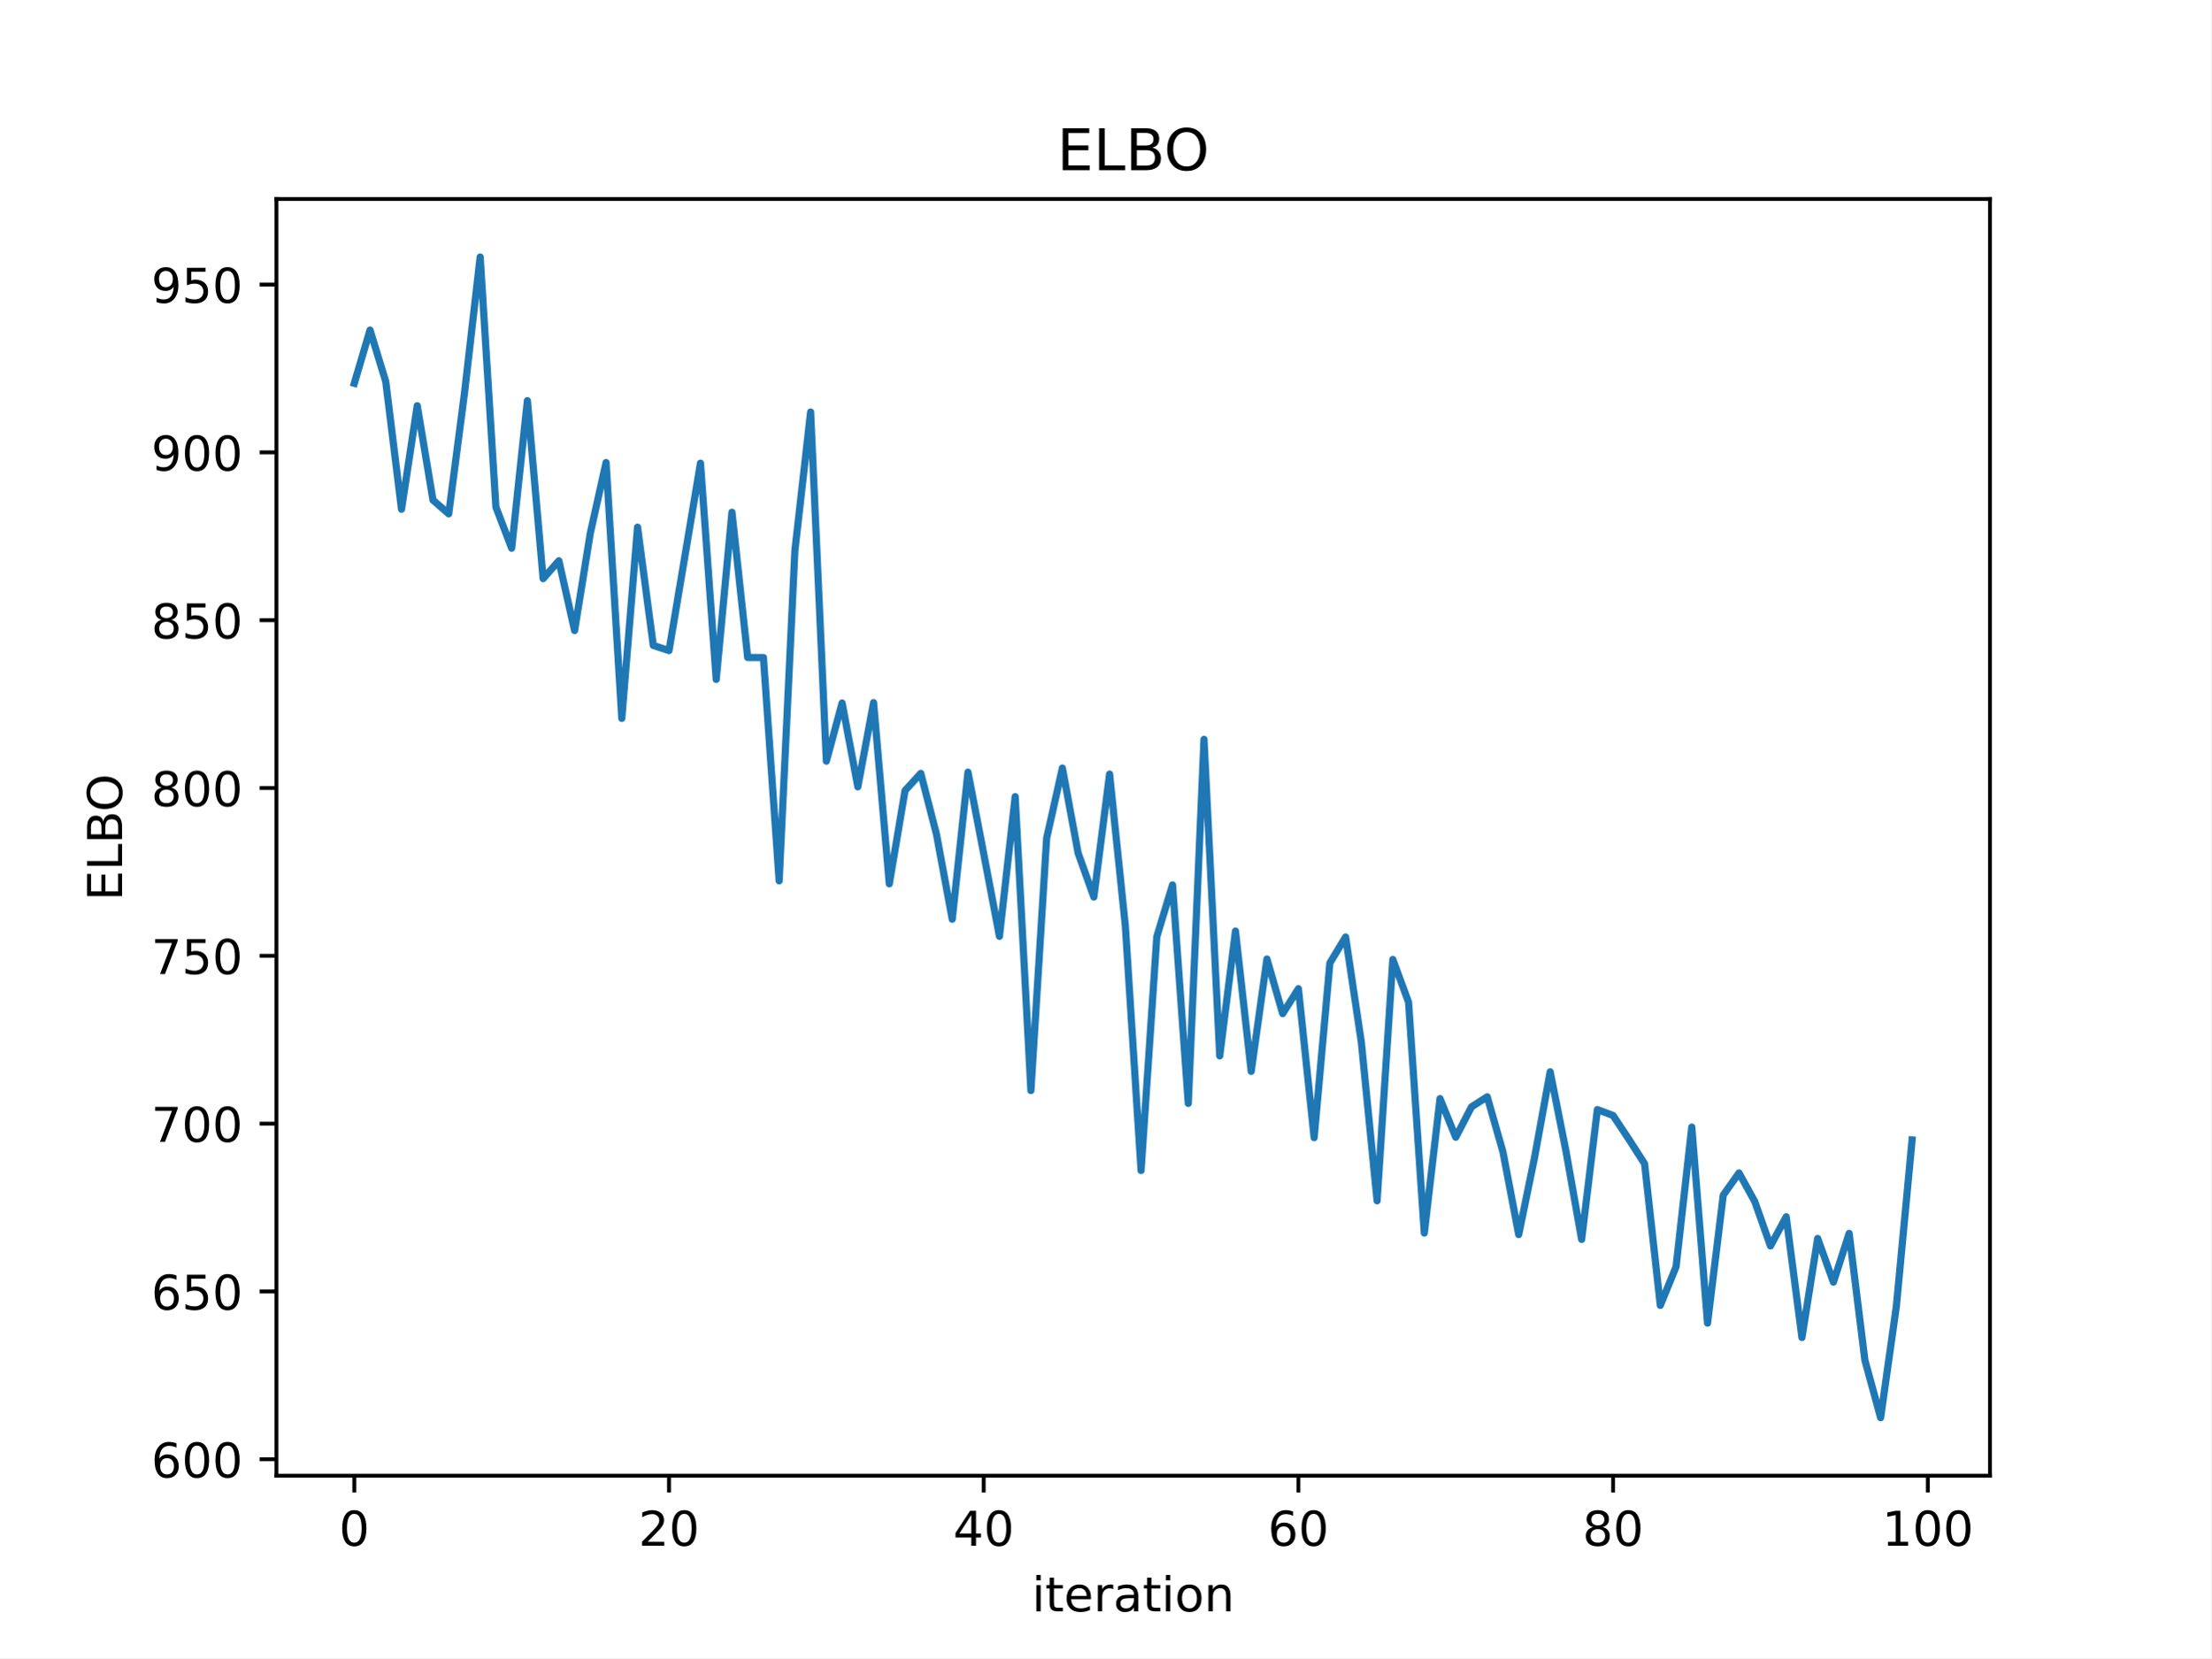
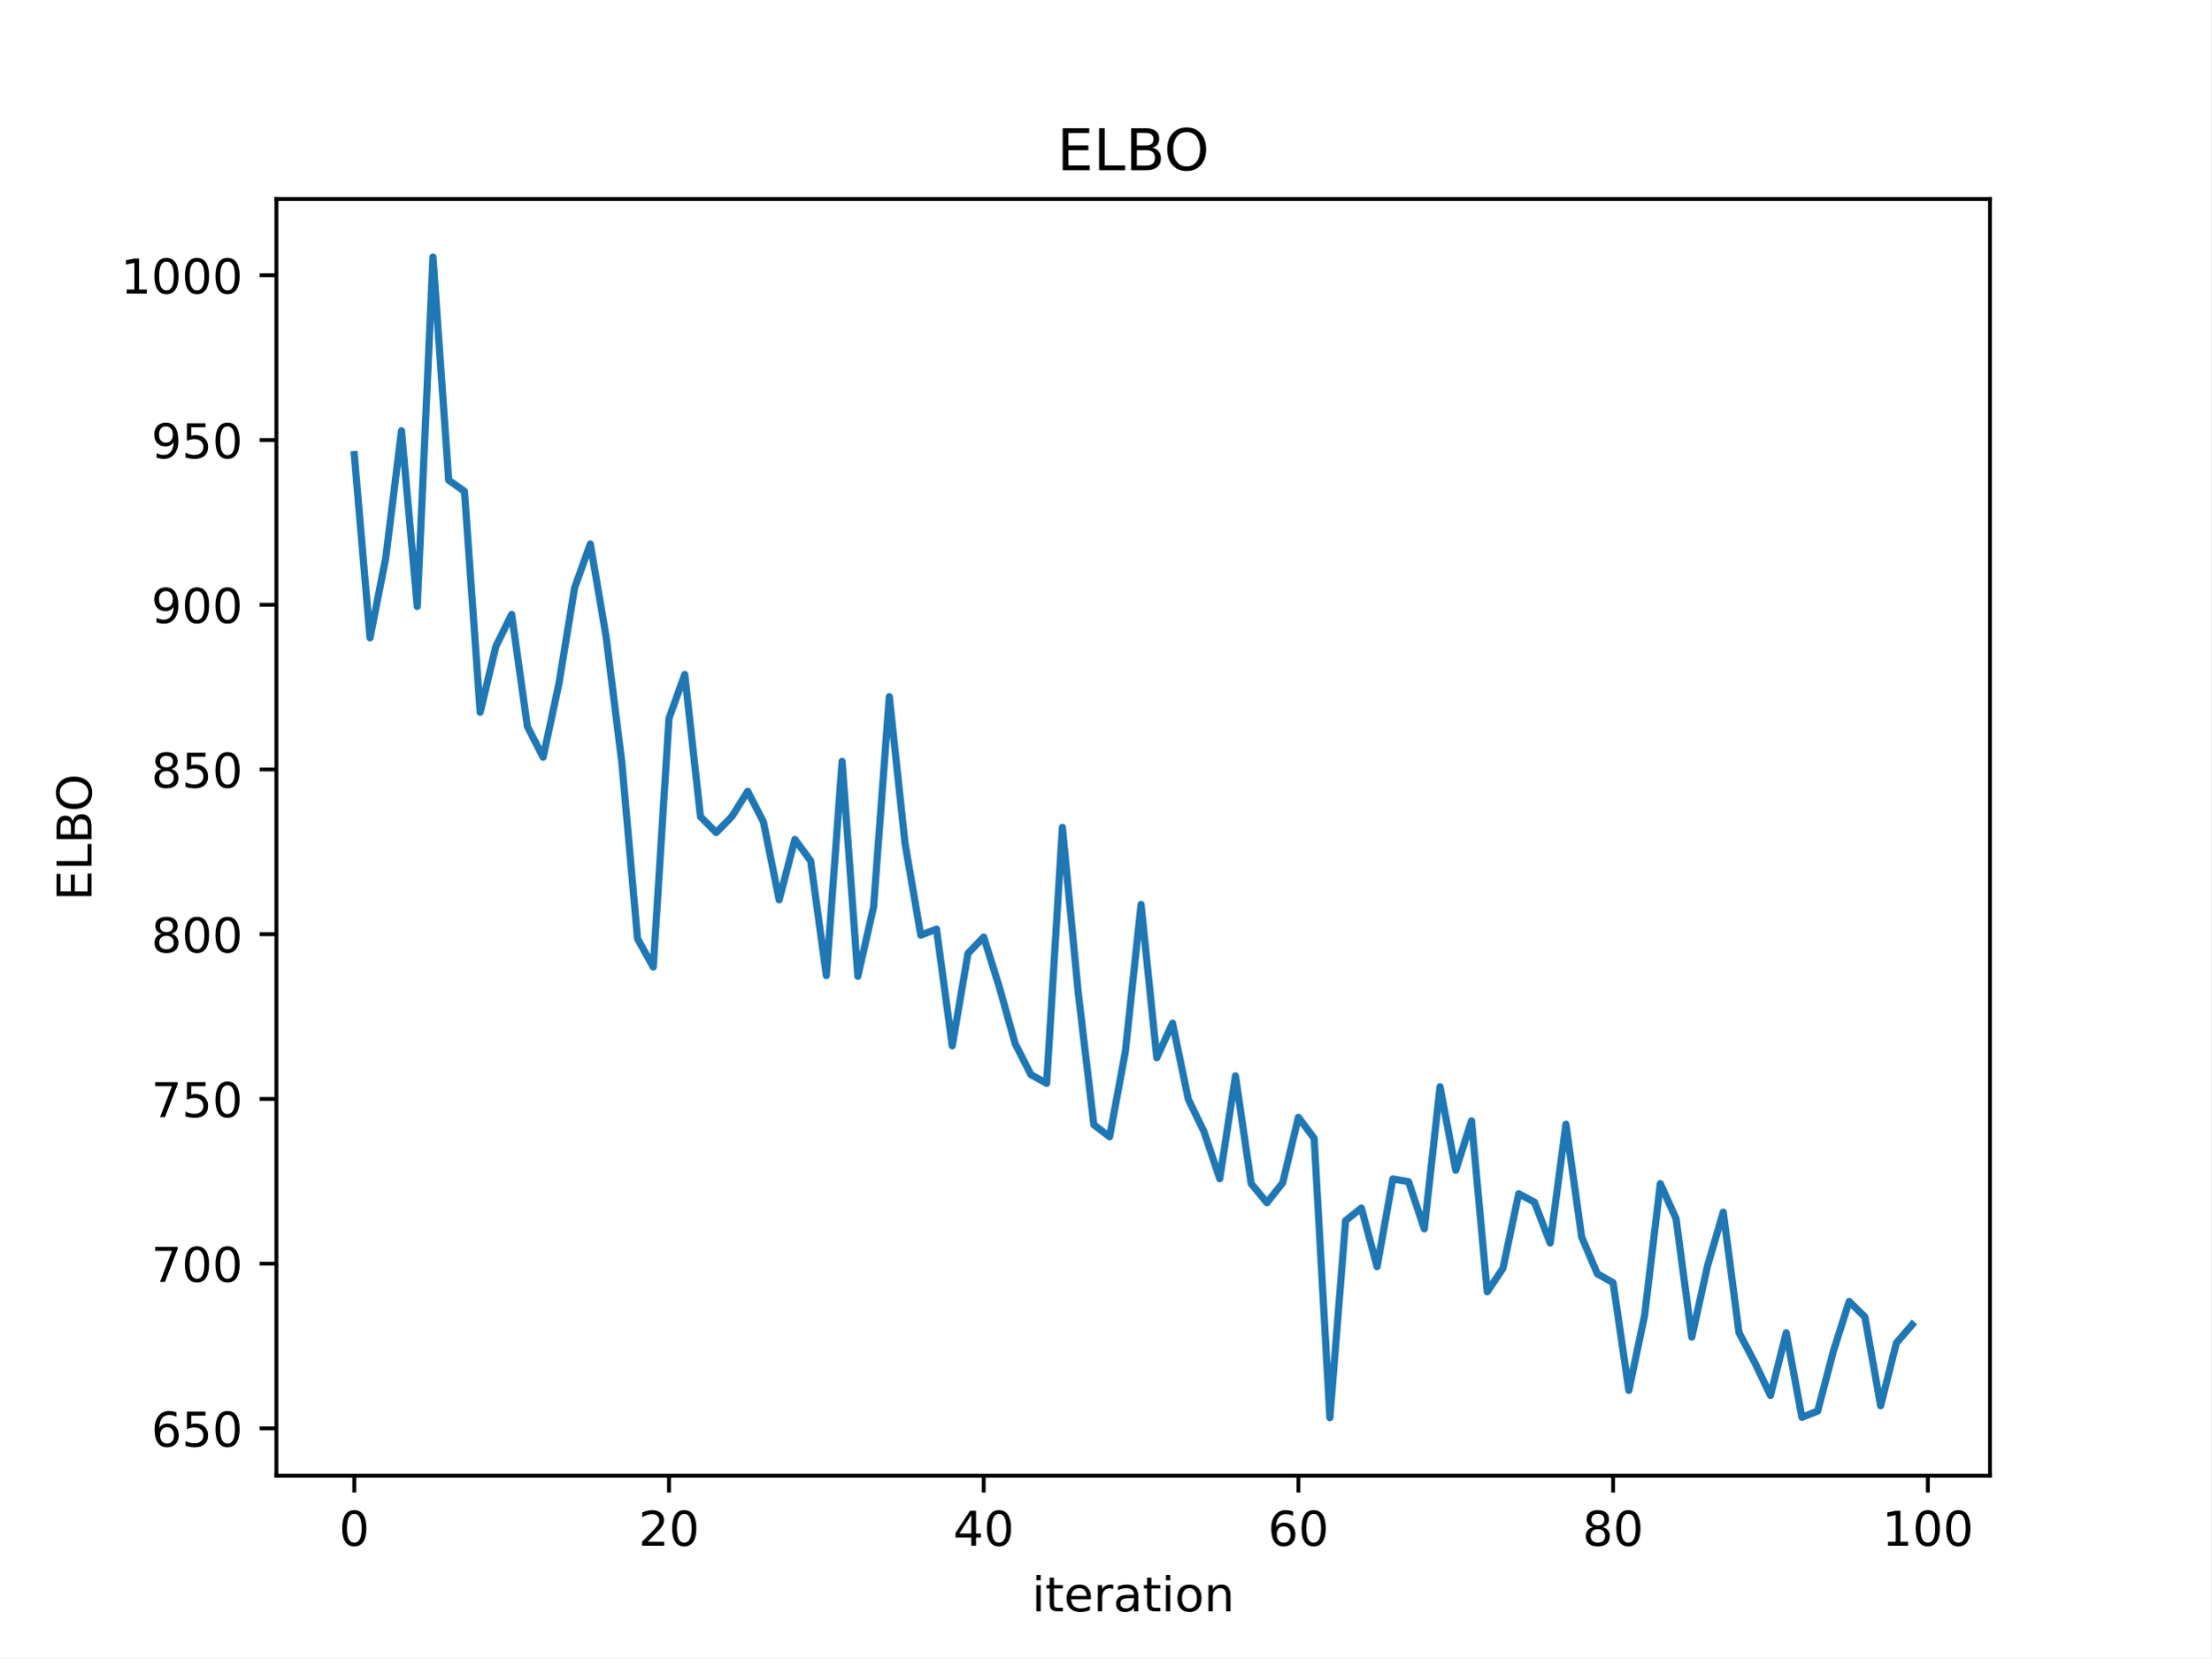
<svg xmlns="http://www.w3.org/2000/svg" xmlns:xlink="http://www.w3.org/1999/xlink" width="460.8pt" height="345.6pt" viewBox="0 0 460.8 345.6" version="1.1">
  <defs>
    <style type="text/css">*{stroke-linejoin: round; stroke-linecap: butt}</style>
  </defs>
  <g id="figure_1">
    <g id="patch_1">
      <path d="M 0 345.6  L 460.8 345.6  L 460.8 0  L 0 0  z " style="fill: #ffffff" />
    </g>
    <g id="axes_1">
      <g id="patch_2">
        <path d="M 57.6 307.584  L 414.72 307.584  L 414.72 41.472  L 57.6 41.472  z " style="fill: #ffffff" />
      </g>
      <g id="matplotlib.axis_1">
        <g id="xtick_1">
          <g id="line2d_1">
            <defs>
-               <path id="mf4934f86fc" d="M 0 0  L 0 3.5  " style="stroke: #000000; stroke-width: 0.8" />
+               <path id="md11209d668" d="M 0 0  L 0 3.5  " style="stroke: #000000; stroke-width: 0.8" />
            </defs>
            <g>
-               <use xlink:href="#mf4934f86fc" x="73.833" y="307.584" style="stroke: #000000; stroke-width: 0.8" />
+               <use xlink:href="#md11209d668" x="73.833" y="307.584" style="stroke: #000000; stroke-width: 0.8" />
            </g>
          </g>
          <g id="text_1">
            <g transform="translate(70.65148 322.1824) scale(0.1 -0.1)">
              <defs>
                <path id="DejaVuSans-30" d="M 2034 4250  Q 1547 4250 1301 3770  Q 1056 3291 1056 2328  Q 1056 1369 1301 889  Q 1547 409 2034 409  Q 2525 409 2770 889  Q 3016 1369 3016 2328  Q 3016 3291 2770 3770  Q 2525 4250 2034 4250  z M 2034 4750  Q 2819 4750 3233 4129  Q 3647 3509 3647 2328  Q 3647 1150 3233 529  Q 2819 -91 2034 -91  Q 1250 -91 836 529  Q 422 1150 422 2328  Q 422 3509 836 4129  Q 1250 4750 2034 4750  z " transform="scale(0.015625)" />
              </defs>
              <use xlink:href="#DejaVuSans-30" />
            </g>
          </g>
        </g>
        <g id="xtick_2">
          <g id="line2d_2">
            <g>
-               <use xlink:href="#mf4934f86fc" x="139.42" y="307.584" style="stroke: #000000; stroke-width: 0.8" />
+               <use xlink:href="#md11209d668" x="139.42" y="307.584" style="stroke: #000000; stroke-width: 0.8" />
            </g>
          </g>
          <g id="text_2">
            <g transform="translate(133.057 322.1824) scale(0.1 -0.1)">
              <defs>
                <path id="DejaVuSans-32" d="M 1228 531  L 3431 531  L 3431 0  L 469 0  L 469 531  Q 828 903 1448 1529  Q 2069 2156 2228 2338  Q 2531 2678 2651 2914  Q 2772 3150 2772 3378  Q 2772 3750 2511 3984  Q 2250 4219 1831 4219  Q 1534 4219 1204 4116  Q 875 4013 500 3803  L 500 4441  Q 881 4594 1212 4672  Q 1544 4750 1819 4750  Q 2544 4750 2975 4387  Q 3406 4025 3406 3419  Q 3406 3131 3298 2873  Q 3191 2616 2906 2266  Q 2828 2175 2409 1742  Q 1991 1309 1228 531  z " transform="scale(0.015625)" />
              </defs>
              <use xlink:href="#DejaVuSans-32" />
-               <use xlink:href="#DejaVuSans-30" x="63.623" />
+               <use xlink:href="#DejaVuSans-30" transform="translate(63.62305 0)" />
            </g>
          </g>
        </g>
        <g id="xtick_3">
          <g id="line2d_3">
            <g>
-               <use xlink:href="#mf4934f86fc" x="205.006" y="307.584" style="stroke: #000000; stroke-width: 0.8" />
+               <use xlink:href="#md11209d668" x="205.006" y="307.584" style="stroke: #000000; stroke-width: 0.8" />
            </g>
          </g>
          <g id="text_3">
            <g transform="translate(198.6438 322.1824) scale(0.1 -0.1)">
              <defs>
                <path id="DejaVuSans-34" d="M 2419 4116  L 825 1625  L 2419 1625  L 2419 4116  z M 2253 4666  L 3047 4666  L 3047 1625  L 3713 1625  L 3713 1100  L 3047 1100  L 3047 0  L 2419 0  L 2419 1100  L 313 1100  L 313 1709  L 2253 4666  z " transform="scale(0.015625)" />
              </defs>
              <use xlink:href="#DejaVuSans-34" />
-               <use xlink:href="#DejaVuSans-30" x="63.623" />
+               <use xlink:href="#DejaVuSans-30" transform="translate(63.62305 0)" />
            </g>
          </g>
        </g>
        <g id="xtick_4">
          <g id="line2d_4">
            <g>
-               <use xlink:href="#mf4934f86fc" x="270.593" y="307.584" style="stroke: #000000; stroke-width: 0.8" />
+               <use xlink:href="#md11209d668" x="270.593" y="307.584" style="stroke: #000000; stroke-width: 0.8" />
            </g>
          </g>
          <g id="text_4">
            <g transform="translate(264.2306 322.1824) scale(0.1 -0.1)">
              <defs>
                <path id="DejaVuSans-36" d="M 2113 2584  Q 1688 2584 1439 2293  Q 1191 2003 1191 1497  Q 1191 994 1439 701  Q 1688 409 2113 409  Q 2538 409 2786 701  Q 3034 994 3034 1497  Q 3034 2003 2786 2293  Q 2538 2584 2113 2584  z M 3366 4563  L 3366 3988  Q 3128 4100 2886 4159  Q 2644 4219 2406 4219  Q 1781 4219 1451 3797  Q 1122 3375 1075 2522  Q 1259 2794 1537 2939  Q 1816 3084 2150 3084  Q 2853 3084 3261 2657  Q 3669 2231 3669 1497  Q 3669 778 3244 343  Q 2819 -91 2113 -91  Q 1303 -91 875 529  Q 447 1150 447 2328  Q 447 3434 972 4092  Q 1497 4750 2381 4750  Q 2619 4750 2861 4703  Q 3103 4656 3366 4563  z " transform="scale(0.015625)" />
              </defs>
              <use xlink:href="#DejaVuSans-36" />
-               <use xlink:href="#DejaVuSans-30" x="63.623" />
+               <use xlink:href="#DejaVuSans-30" transform="translate(63.62305 0)" />
            </g>
          </g>
        </g>
        <g id="xtick_5">
          <g id="line2d_5">
            <g>
-               <use xlink:href="#mf4934f86fc" x="336.18" y="307.584" style="stroke: #000000; stroke-width: 0.8" />
+               <use xlink:href="#md11209d668" x="336.18" y="307.584" style="stroke: #000000; stroke-width: 0.8" />
            </g>
          </g>
          <g id="text_5">
            <g transform="translate(329.8173 322.1824) scale(0.1 -0.1)">
              <defs>
                <path id="DejaVuSans-38" d="M 2034 2216  Q 1584 2216 1326 1975  Q 1069 1734 1069 1313  Q 1069 891 1326 650  Q 1584 409 2034 409  Q 2484 409 2743 651  Q 3003 894 3003 1313  Q 3003 1734 2745 1975  Q 2488 2216 2034 2216  z M 1403 2484  Q 997 2584 770 2862  Q 544 3141 544 3541  Q 544 4100 942 4425  Q 1341 4750 2034 4750  Q 2731 4750 3128 4425  Q 3525 4100 3525 3541  Q 3525 3141 3298 2862  Q 3072 2584 2669 2484  Q 3125 2378 3379 2068  Q 3634 1759 3634 1313  Q 3634 634 3220 271  Q 2806 -91 2034 -91  Q 1263 -91 848 271  Q 434 634 434 1313  Q 434 1759 690 2068  Q 947 2378 1403 2484  z M 1172 3481  Q 1172 3119 1398 2916  Q 1625 2713 2034 2713  Q 2441 2713 2670 2916  Q 2900 3119 2900 3481  Q 2900 3844 2670 4047  Q 2441 4250 2034 4250  Q 1625 4250 1398 4047  Q 1172 3844 1172 3481  z " transform="scale(0.015625)" />
              </defs>
              <use xlink:href="#DejaVuSans-38" />
-               <use xlink:href="#DejaVuSans-30" x="63.623" />
+               <use xlink:href="#DejaVuSans-30" transform="translate(63.62305 0)" />
            </g>
          </g>
        </g>
        <g id="xtick_6">
          <g id="line2d_6">
            <g>
-               <use xlink:href="#mf4934f86fc" x="401.767" y="307.584" style="stroke: #000000; stroke-width: 0.8" />
+               <use xlink:href="#md11209d668" x="401.767" y="307.584" style="stroke: #000000; stroke-width: 0.8" />
            </g>
          </g>
          <g id="text_6">
            <g transform="translate(392.2229 322.1824) scale(0.1 -0.1)">
              <defs>
                <path id="DejaVuSans-31" d="M 794 531  L 1825 531  L 1825 4091  L 703 3866  L 703 4441  L 1819 4666  L 2450 4666  L 2450 531  L 3481 531  L 3481 0  L 794 0  L 794 531  z " transform="scale(0.015625)" />
              </defs>
              <use xlink:href="#DejaVuSans-31" />
-               <use xlink:href="#DejaVuSans-30" x="63.623" />
-               <use xlink:href="#DejaVuSans-30" x="127.246" />
+               <use xlink:href="#DejaVuSans-30" transform="translate(63.62305 0)" />
+               <use xlink:href="#DejaVuSans-30" transform="translate(127.2461 0)" />
            </g>
          </g>
        </g>
        <g id="text_7">
          <g transform="translate(215.0373 335.8606) scale(0.1 -0.1)">
            <defs>
              <path id="DejaVuSans-69" d="M 603 3500  L 1178 3500  L 1178 0  L 603 0  L 603 3500  z M 603 4863  L 1178 4863  L 1178 4134  L 603 4134  L 603 4863  z " transform="scale(0.015625)" />
              <path id="DejaVuSans-74" d="M 1172 4494  L 1172 3500  L 2356 3500  L 2356 3053  L 1172 3053  L 1172 1153  Q 1172 725 1289 603  Q 1406 481 1766 481  L 2356 481  L 2356 0  L 1766 0  Q 1100 0 847 248  Q 594 497 594 1153  L 594 3053  L 172 3053  L 172 3500  L 594 3500  L 594 4494  L 1172 4494  z " transform="scale(0.015625)" />
              <path id="DejaVuSans-65" d="M 3597 1894  L 3597 1613  L 953 1613  Q 991 1019 1311 708  Q 1631 397 2203 397  Q 2534 397 2845 478  Q 3156 559 3463 722  L 3463 178  Q 3153 47 2828 -22  Q 2503 -91 2169 -91  Q 1331 -91 842 396  Q 353 884 353 1716  Q 353 2575 817 3079  Q 1281 3584 2069 3584  Q 2775 3584 3186 3129  Q 3597 2675 3597 1894  z M 3022 2063  Q 3016 2534 2758 2815  Q 2500 3097 2075 3097  Q 1594 3097 1305 2825  Q 1016 2553 972 2059  L 3022 2063  z " transform="scale(0.015625)" />
              <path id="DejaVuSans-72" d="M 2631 2963  Q 2534 3019 2420 3045  Q 2306 3072 2169 3072  Q 1681 3072 1420 2755  Q 1159 2438 1159 1844  L 1159 0  L 581 0  L 581 3500  L 1159 3500  L 1159 2956  Q 1341 3275 1631 3429  Q 1922 3584 2338 3584  Q 2397 3584 2469 3576  Q 2541 3569 2628 3553  L 2631 2963  z " transform="scale(0.015625)" />
              <path id="DejaVuSans-61" d="M 2194 1759  Q 1497 1759 1228 1600  Q 959 1441 959 1056  Q 959 750 1161 570  Q 1363 391 1709 391  Q 2188 391 2477 730  Q 2766 1069 2766 1631  L 2766 1759  L 2194 1759  z M 3341 1997  L 3341 0  L 2766 0  L 2766 531  Q 2569 213 2275 61  Q 1981 -91 1556 -91  Q 1019 -91 701 211  Q 384 513 384 1019  Q 384 1609 779 1909  Q 1175 2209 1959 2209  L 2766 2209  L 2766 2266  Q 2766 2663 2505 2880  Q 2244 3097 1772 3097  Q 1472 3097 1187 3025  Q 903 2953 641 2809  L 641 3341  Q 956 3463 1253 3523  Q 1550 3584 1831 3584  Q 2591 3584 2966 3190  Q 3341 2797 3341 1997  z " transform="scale(0.015625)" />
              <path id="DejaVuSans-6f" d="M 1959 3097  Q 1497 3097 1228 2736  Q 959 2375 959 1747  Q 959 1119 1226 758  Q 1494 397 1959 397  Q 2419 397 2687 759  Q 2956 1122 2956 1747  Q 2956 2369 2687 2733  Q 2419 3097 1959 3097  z M 1959 3584  Q 2709 3584 3137 3096  Q 3566 2609 3566 1747  Q 3566 888 3137 398  Q 2709 -91 1959 -91  Q 1206 -91 779 398  Q 353 888 353 1747  Q 353 2609 779 3096  Q 1206 3584 1959 3584  z " transform="scale(0.015625)" />
              <path id="DejaVuSans-6e" d="M 3513 2113  L 3513 0  L 2938 0  L 2938 2094  Q 2938 2591 2744 2837  Q 2550 3084 2163 3084  Q 1697 3084 1428 2787  Q 1159 2491 1159 1978  L 1159 0  L 581 0  L 581 3500  L 1159 3500  L 1159 2956  Q 1366 3272 1645 3428  Q 1925 3584 2291 3584  Q 2894 3584 3203 3211  Q 3513 2838 3513 2113  z " transform="scale(0.015625)" />
            </defs>
            <use xlink:href="#DejaVuSans-69" />
-             <use xlink:href="#DejaVuSans-74" x="27.783" />
-             <use xlink:href="#DejaVuSans-65" x="66.992" />
-             <use xlink:href="#DejaVuSans-72" x="128.516" />
-             <use xlink:href="#DejaVuSans-61" x="169.629" />
-             <use xlink:href="#DejaVuSans-74" x="230.908" />
-             <use xlink:href="#DejaVuSans-69" x="270.117" />
-             <use xlink:href="#DejaVuSans-6f" x="297.9" />
-             <use xlink:href="#DejaVuSans-6e" x="359.082" />
+             <use xlink:href="#DejaVuSans-74" transform="translate(27.7832 0)" />
+             <use xlink:href="#DejaVuSans-65" transform="translate(66.99219 0)" />
+             <use xlink:href="#DejaVuSans-72" transform="translate(128.5156 0)" />
+             <use xlink:href="#DejaVuSans-61" transform="translate(169.6289 0)" />
+             <use xlink:href="#DejaVuSans-74" transform="translate(230.9082 0)" />
+             <use xlink:href="#DejaVuSans-69" transform="translate(270.1172 0)" />
+             <use xlink:href="#DejaVuSans-6f" transform="translate(297.9004 0)" />
+             <use xlink:href="#DejaVuSans-6e" transform="translate(359.082 0)" />
          </g>
        </g>
      </g>
      <g id="matplotlib.axis_2">
        <g id="ytick_1">
          <g id="line2d_7">
            <defs>
-               <path id="m4c66b18661" d="M 0 0  L -3.5 0  " style="stroke: #000000; stroke-width: 0.8" />
+               <path id="mcdba71030b" d="M 0 0  L -3.5 0  " style="stroke: #000000; stroke-width: 0.8" />
            </defs>
            <g>
-               <use xlink:href="#m4c66b18661" x="57.6" y="304.161" style="stroke: #000000; stroke-width: 0.8" />
+               <use xlink:href="#mcdba71030b" x="57.6" y="297.722" style="stroke: #000000; stroke-width: 0.8" />
            </g>
          </g>
          <g id="text_8">
-             <g transform="translate(31.5125 307.9606) scale(0.1 -0.1)">
+             <g transform="translate(31.5125 301.5212) scale(0.1 -0.1)">
+               <defs>
+                 <path id="DejaVuSans-35" d="M 691 4666  L 3169 4666  L 3169 4134  L 1269 4134  L 1269 2991  Q 1406 3038 1543 3061  Q 1681 3084 1819 3084  Q 2600 3084 3056 2656  Q 3513 2228 3513 1497  Q 3513 744 3044 326  Q 2575 -91 1722 -91  Q 1428 -91 1123 -41  Q 819 9 494 109  L 494 744  Q 775 591 1075 516  Q 1375 441 1709 441  Q 2250 441 2565 725  Q 2881 1009 2881 1497  Q 2881 1984 2565 2268  Q 2250 2553 1709 2553  Q 1456 2553 1204 2497  Q 953 2441 691 2322  L 691 4666  z " transform="scale(0.015625)" />
+               </defs>
              <use xlink:href="#DejaVuSans-36" />
-               <use xlink:href="#DejaVuSans-30" x="63.623" />
-               <use xlink:href="#DejaVuSans-30" x="127.246" />
+               <use xlink:href="#DejaVuSans-35" transform="translate(63.62305 0)" />
+               <use xlink:href="#DejaVuSans-30" transform="translate(127.2461 0)" />
            </g>
          </g>
        </g>
        <g id="ytick_2">
          <g id="line2d_8">
            <g>
-               <use xlink:href="#m4c66b18661" x="57.6" y="269.181" style="stroke: #000000; stroke-width: 0.8" />
+               <use xlink:href="#mcdba71030b" x="57.6" y="263.386" style="stroke: #000000; stroke-width: 0.8" />
            </g>
          </g>
          <g id="text_9">
-             <g transform="translate(31.5125 272.9805) scale(0.1 -0.1)">
-               <defs>
-                 <path id="DejaVuSans-35" d="M 691 4666  L 3169 4666  L 3169 4134  L 1269 4134  L 1269 2991  Q 1406 3038 1543 3061  Q 1681 3084 1819 3084  Q 2600 3084 3056 2656  Q 3513 2228 3513 1497  Q 3513 744 3044 326  Q 2575 -91 1722 -91  Q 1428 -91 1123 -41  Q 819 9 494 109  L 494 744  Q 775 591 1075 516  Q 1375 441 1709 441  Q 2250 441 2565 725  Q 2881 1009 2881 1497  Q 2881 1984 2565 2268  Q 2250 2553 1709 2553  Q 1456 2553 1204 2497  Q 953 2441 691 2322  L 691 4666  z " transform="scale(0.015625)" />
-               </defs>
-               <use xlink:href="#DejaVuSans-36" />
-               <use xlink:href="#DejaVuSans-35" x="63.623" />
-               <use xlink:href="#DejaVuSans-30" x="127.246" />
+             <g transform="translate(31.5125 267.1854) scale(0.1 -0.1)">
+               <defs>
+                 <path id="DejaVuSans-37" d="M 525 4666  L 3525 4666  L 3525 4397  L 1831 0  L 1172 0  L 2766 4134  L 525 4134  L 525 4666  z " transform="scale(0.015625)" />
+               </defs>
+               <use xlink:href="#DejaVuSans-37" />
+               <use xlink:href="#DejaVuSans-30" transform="translate(63.62305 0)" />
+               <use xlink:href="#DejaVuSans-30" transform="translate(127.2461 0)" />
            </g>
          </g>
        </g>
        <g id="ytick_3">
          <g id="line2d_9">
            <g>
-               <use xlink:href="#m4c66b18661" x="57.6" y="234.201" style="stroke: #000000; stroke-width: 0.8" />
+               <use xlink:href="#mcdba71030b" x="57.6" y="229.05" style="stroke: #000000; stroke-width: 0.8" />
            </g>
          </g>
          <g id="text_10">
-             <g transform="translate(31.5125 238.0005) scale(0.1 -0.1)">
-               <defs>
-                 <path id="DejaVuSans-37" d="M 525 4666  L 3525 4666  L 3525 4397  L 1831 0  L 1172 0  L 2766 4134  L 525 4134  L 525 4666  z " transform="scale(0.015625)" />
-               </defs>
+             <g transform="translate(31.5125 232.8496) scale(0.1 -0.1)">
              <use xlink:href="#DejaVuSans-37" />
-               <use xlink:href="#DejaVuSans-30" x="63.623" />
-               <use xlink:href="#DejaVuSans-30" x="127.246" />
+               <use xlink:href="#DejaVuSans-35" transform="translate(63.62305 0)" />
+               <use xlink:href="#DejaVuSans-30" transform="translate(127.2461 0)" />
            </g>
          </g>
        </g>
        <g id="ytick_4">
          <g id="line2d_10">
            <g>
-               <use xlink:href="#m4c66b18661" x="57.6" y="199.221" style="stroke: #000000; stroke-width: 0.8" />
+               <use xlink:href="#mcdba71030b" x="57.6" y="194.715" style="stroke: #000000; stroke-width: 0.8" />
            </g>
          </g>
          <g id="text_11">
-             <g transform="translate(31.5125 203.0204) scale(0.1 -0.1)">
-               <use xlink:href="#DejaVuSans-37" />
-               <use xlink:href="#DejaVuSans-35" x="63.623" />
-               <use xlink:href="#DejaVuSans-30" x="127.246" />
+             <g transform="translate(31.5125 198.5139) scale(0.1 -0.1)">
+               <use xlink:href="#DejaVuSans-38" />
+               <use xlink:href="#DejaVuSans-30" transform="translate(63.62305 0)" />
+               <use xlink:href="#DejaVuSans-30" transform="translate(127.2461 0)" />
            </g>
          </g>
        </g>
        <g id="ytick_5">
          <g id="line2d_11">
            <g>
-               <use xlink:href="#m4c66b18661" x="57.6" y="164.241" style="stroke: #000000; stroke-width: 0.8" />
+               <use xlink:href="#mcdba71030b" x="57.6" y="160.379" style="stroke: #000000; stroke-width: 0.8" />
            </g>
          </g>
          <g id="text_12">
-             <g transform="translate(31.5125 168.0403) scale(0.1 -0.1)">
+             <g transform="translate(31.5125 164.1781) scale(0.1 -0.1)">
              <use xlink:href="#DejaVuSans-38" />
-               <use xlink:href="#DejaVuSans-30" x="63.623" />
-               <use xlink:href="#DejaVuSans-30" x="127.246" />
+               <use xlink:href="#DejaVuSans-35" transform="translate(63.62305 0)" />
+               <use xlink:href="#DejaVuSans-30" transform="translate(127.2461 0)" />
            </g>
          </g>
        </g>
        <g id="ytick_6">
          <g id="line2d_12">
            <g>
-               <use xlink:href="#m4c66b18661" x="57.6" y="129.261" style="stroke: #000000; stroke-width: 0.8" />
+               <use xlink:href="#mcdba71030b" x="57.6" y="126.043" style="stroke: #000000; stroke-width: 0.8" />
            </g>
          </g>
          <g id="text_13">
-             <g transform="translate(31.5125 133.0602) scale(0.1 -0.1)">
-               <use xlink:href="#DejaVuSans-38" />
-               <use xlink:href="#DejaVuSans-35" x="63.623" />
-               <use xlink:href="#DejaVuSans-30" x="127.246" />
+             <g transform="translate(31.5125 129.8423) scale(0.1 -0.1)">
+               <defs>
+                 <path id="DejaVuSans-39" d="M 703 97  L 703 672  Q 941 559 1184 500  Q 1428 441 1663 441  Q 2288 441 2617 861  Q 2947 1281 2994 2138  Q 2813 1869 2534 1725  Q 2256 1581 1919 1581  Q 1219 1581 811 2004  Q 403 2428 403 3163  Q 403 3881 828 4315  Q 1253 4750 1959 4750  Q 2769 4750 3195 4129  Q 3622 3509 3622 2328  Q 3622 1225 3098 567  Q 2575 -91 1691 -91  Q 1453 -91 1209 -44  Q 966 3 703 97  z M 1959 2075  Q 2384 2075 2632 2365  Q 2881 2656 2881 3163  Q 2881 3666 2632 3958  Q 2384 4250 1959 4250  Q 1534 4250 1286 3958  Q 1038 3666 1038 3163  Q 1038 2656 1286 2365  Q 1534 2075 1959 2075  z " transform="scale(0.015625)" />
+               </defs>
+               <use xlink:href="#DejaVuSans-39" />
+               <use xlink:href="#DejaVuSans-30" transform="translate(63.62305 0)" />
+               <use xlink:href="#DejaVuSans-30" transform="translate(127.2461 0)" />
            </g>
          </g>
        </g>
        <g id="ytick_7">
          <g id="line2d_13">
            <g>
-               <use xlink:href="#m4c66b18661" x="57.6" y="94.281" style="stroke: #000000; stroke-width: 0.8" />
+               <use xlink:href="#mcdba71030b" x="57.6" y="91.707" style="stroke: #000000; stroke-width: 0.8" />
            </g>
          </g>
          <g id="text_14">
-             <g transform="translate(31.5125 98.08018) scale(0.1 -0.1)">
-               <defs>
-                 <path id="DejaVuSans-39" d="M 703 97  L 703 672  Q 941 559 1184 500  Q 1428 441 1663 441  Q 2288 441 2617 861  Q 2947 1281 2994 2138  Q 2813 1869 2534 1725  Q 2256 1581 1919 1581  Q 1219 1581 811 2004  Q 403 2428 403 3163  Q 403 3881 828 4315  Q 1253 4750 1959 4750  Q 2769 4750 3195 4129  Q 3622 3509 3622 2328  Q 3622 1225 3098 567  Q 2575 -91 1691 -91  Q 1453 -91 1209 -44  Q 966 3 703 97  z M 1959 2075  Q 2384 2075 2632 2365  Q 2881 2656 2881 3163  Q 2881 3666 2632 3958  Q 2384 4250 1959 4250  Q 1534 4250 1286 3958  Q 1038 3666 1038 3163  Q 1038 2656 1286 2365  Q 1534 2075 1959 2075  z " transform="scale(0.015625)" />
-               </defs>
+             <g transform="translate(31.5125 95.50648) scale(0.1 -0.1)">
              <use xlink:href="#DejaVuSans-39" />
-               <use xlink:href="#DejaVuSans-30" x="63.623" />
-               <use xlink:href="#DejaVuSans-30" x="127.246" />
+               <use xlink:href="#DejaVuSans-35" transform="translate(63.62305 0)" />
+               <use xlink:href="#DejaVuSans-30" transform="translate(127.2461 0)" />
            </g>
          </g>
        </g>
        <g id="ytick_8">
          <g id="line2d_14">
            <g>
-               <use xlink:href="#m4c66b18661" x="57.6" y="59.301" style="stroke: #000000; stroke-width: 0.8" />
+               <use xlink:href="#mcdba71030b" x="57.6" y="57.371" style="stroke: #000000; stroke-width: 0.8" />
            </g>
          </g>
          <g id="text_15">
-             <g transform="translate(31.5125 63.10012) scale(0.1 -0.1)">
-               <use xlink:href="#DejaVuSans-39" />
-               <use xlink:href="#DejaVuSans-35" x="63.623" />
-               <use xlink:href="#DejaVuSans-30" x="127.246" />
+             <g transform="translate(25.15 61.17069) scale(0.1 -0.1)">
+               <use xlink:href="#DejaVuSans-31" />
+               <use xlink:href="#DejaVuSans-30" transform="translate(63.62305 0)" />
+               <use xlink:href="#DejaVuSans-30" transform="translate(127.2461 0)" />
+               <use xlink:href="#DejaVuSans-30" transform="translate(190.8691 0)" />
            </g>
          </g>
        </g>
        <g id="text_16">
-           <g transform="translate(25.43281 187.7522) rotate(-90) scale(0.1 -0.1)">
+           <g transform="translate(19.07031 187.7522) rotate(-90) scale(0.1 -0.1)">
            <defs>
              <path id="DejaVuSans-45" d="M 628 4666  L 3578 4666  L 3578 4134  L 1259 4134  L 1259 2753  L 3481 2753  L 3481 2222  L 1259 2222  L 1259 531  L 3634 531  L 3634 0  L 628 0  L 628 4666  z " transform="scale(0.015625)" />
              <path id="DejaVuSans-4c" d="M 628 4666  L 1259 4666  L 1259 531  L 3531 531  L 3531 0  L 628 0  L 628 4666  z " transform="scale(0.015625)" />
              <path id="DejaVuSans-42" d="M 1259 2228  L 1259 519  L 2272 519  Q 2781 519 3026 730  Q 3272 941 3272 1375  Q 3272 1813 3026 2020  Q 2781 2228 2272 2228  L 1259 2228  z M 1259 4147  L 1259 2741  L 2194 2741  Q 2656 2741 2882 2914  Q 3109 3088 3109 3444  Q 3109 3797 2882 3972  Q 2656 4147 2194 4147  L 1259 4147  z M 628 4666  L 2241 4666  Q 2963 4666 3353 4366  Q 3744 4066 3744 3513  Q 3744 3084 3544 2831  Q 3344 2578 2956 2516  Q 3422 2416 3680 2098  Q 3938 1781 3938 1306  Q 3938 681 3513 340  Q 3088 0 2303 0  L 628 0  L 628 4666  z " transform="scale(0.015625)" />
              <path id="DejaVuSans-4f" d="M 2522 4238  Q 1834 4238 1429 3725  Q 1025 3213 1025 2328  Q 1025 1447 1429 934  Q 1834 422 2522 422  Q 3209 422 3611 934  Q 4013 1447 4013 2328  Q 4013 3213 3611 3725  Q 3209 4238 2522 4238  z M 2522 4750  Q 3503 4750 4090 4092  Q 4678 3434 4678 2328  Q 4678 1225 4090 567  Q 3503 -91 2522 -91  Q 1538 -91 948 565  Q 359 1222 359 2328  Q 359 3434 948 4092  Q 1538 4750 2522 4750  z " transform="scale(0.015625)" />
            </defs>
            <use xlink:href="#DejaVuSans-45" />
-             <use xlink:href="#DejaVuSans-4c" x="63.184" />
-             <use xlink:href="#DejaVuSans-42" x="118.896" />
-             <use xlink:href="#DejaVuSans-4f" x="185.75" />
+             <use xlink:href="#DejaVuSans-4c" transform="translate(63.18359 0)" />
+             <use xlink:href="#DejaVuSans-42" transform="translate(118.8965 0)" />
+             <use xlink:href="#DejaVuSans-4f" transform="translate(185.75 0)" />
          </g>
        </g>
      </g>
      <g id="line2d_15">
-         <path d="M 73.833 79.884  L 77.112 68.796  L 80.391 79.554  L 83.671 106.139  L 86.95 84.559  L 90.229 104.231  L 93.509 107.098  L 96.788 81.996  L 100.067 53.568  L 103.347 105.705  L 106.626 114.259  L 109.905 83.506  L 113.185 120.605  L 116.464 116.88  L 119.743 131.425  L 123.023 111.094  L 126.302 96.406  L 129.581 149.731  L 132.861 109.877  L 136.14 134.527  L 139.42 135.597  L 142.699 116.108  L 145.978 96.545  L 149.258 141.612  L 152.537 106.764  L 155.816 137.041  L 159.096 137.046  L 162.375 183.603  L 165.654 114.762  L 168.934 85.874  L 172.213 158.649  L 175.492 146.522  L 178.772 163.999  L 182.051 146.441  L 185.33 184.22  L 188.61 164.783  L 191.889 161.189  L 195.168 173.919  L 198.448 191.596  L 201.727 160.941  L 205.006 177.935  L 208.286 195.163  L 211.565 166.042  L 214.844 227.308  L 218.124 174.699  L 221.403 160.085  L 224.682 177.808  L 227.962 186.973  L 231.241 161.341  L 234.52 192.951  L 237.8 243.973  L 241.079 195.244  L 244.358 184.439  L 247.638 229.989  L 250.917 154.106  L 254.196 220.08  L 257.476 194.063  L 260.755 223.311  L 264.034 199.891  L 267.314 211.271  L 270.593 206.076  L 273.872 237.131  L 277.152 200.722  L 280.431 195.294  L 283.71 217.247  L 286.99 250.283  L 290.269 199.986  L 293.548 208.885  L 296.828 257.011  L 300.107 228.987  L 303.386 237.044  L 306.666 230.708  L 309.945 228.607  L 313.224 240.101  L 316.504 257.321  L 319.783 241.393  L 323.062 223.401  L 326.342 239.86  L 329.621 258.331  L 332.9 231.271  L 336.18 232.515  L 339.459 237.447  L 342.739 242.562  L 346.018 272.09  L 349.297 264.029  L 352.577 234.914  L 355.856 275.786  L 359.135 249.096  L 362.415 244.474  L 365.694 250.422  L 368.973 259.695  L 372.253 253.616  L 375.532 278.779  L 378.811 258.135  L 382.091 267.241  L 385.37 257.086  L 388.649 283.492  L 391.929 295.488  L 395.208 272.277  L 398.487 237.601  " clip-path="url(#p3bc8192cfe)" style="fill: none; stroke: #1f77b4; stroke-width: 1.5; stroke-linecap: square" />
+         <path d="M 73.833 94.759  L 77.112 132.938  L 80.391 116.265  L 83.671 89.786  L 86.95 126.404  L 90.229 53.568  L 93.509 100.095  L 96.788 102.389  L 100.067 148.444  L 103.347 134.689  L 106.626 128.059  L 109.905 151.418  L 113.185 157.827  L 116.464 142.567  L 119.743 122.521  L 123.023 113.379  L 126.302 132.653  L 129.581 158.877  L 132.861 195.664  L 136.14 201.557  L 139.42 149.716  L 142.699 140.579  L 145.978 170.216  L 149.258 173.531  L 152.537 170.18  L 155.816 164.938  L 159.096 171.291  L 162.375 187.554  L 165.654 174.966  L 168.934 179.416  L 172.213 203.337  L 175.492 158.694  L 178.772 203.486  L 182.051 189.073  L 185.33 145.204  L 188.61 175.79  L 191.889 194.909  L 195.168 193.664  L 198.448 217.988  L 201.727 198.712  L 205.006 195.315  L 208.286 205.828  L 211.565 217.537  L 214.844 223.986  L 218.124 225.809  L 221.403 172.44  L 224.682 206.685  L 227.962 234.436  L 231.241 236.942  L 234.52 219.239  L 237.8 188.504  L 241.079 220.468  L 244.358 213.264  L 247.638 229.097  L 250.917 235.872  L 254.196 245.687  L 257.476 224.25  L 260.755 246.712  L 264.034 250.682  L 267.314 246.543  L 270.593 232.883  L 273.872 237.26  L 277.152 295.488  L 280.431 254.414  L 283.71 251.796  L 286.99 264.017  L 290.269 245.731  L 293.548 246.3  L 296.828 256.132  L 300.107 226.511  L 303.386 243.926  L 306.666 233.622  L 309.945 269.257  L 313.224 264.345  L 316.504 248.816  L 319.783 250.57  L 323.062 259.078  L 326.342 234.327  L 329.621 257.816  L 332.9 265.506  L 336.18 267.363  L 339.459 289.8  L 342.739 274.178  L 346.018 246.71  L 349.297 254.013  L 352.577 278.699  L 355.856 263.845  L 359.135 252.643  L 362.415 277.769  L 365.694 283.976  L 368.973 290.857  L 372.253 277.791  L 375.532 295.418  L 378.811 294.108  L 382.091 281.608  L 385.37 271.262  L 388.649 274.504  L 391.929 293.006  L 395.208 279.925  L 398.487 276.108  " clip-path="url(#p47526fcd73)" style="fill: none; stroke: #1f77b4; stroke-width: 1.5; stroke-linecap: square" />
      </g>
      <g id="patch_3">
        <path d="M 57.6 307.584  L 57.6 41.472  " style="fill: none; stroke: #000000; stroke-width: 0.8; stroke-linejoin: miter; stroke-linecap: square" />
      </g>
      <g id="patch_4">
        <path d="M 414.72 307.584  L 414.72 41.472  " style="fill: none; stroke: #000000; stroke-width: 0.8; stroke-linejoin: miter; stroke-linecap: square" />
      </g>
      <g id="patch_5">
        <path d="M 57.6 307.584  L 414.72 307.584  " style="fill: none; stroke: #000000; stroke-width: 0.8; stroke-linejoin: miter; stroke-linecap: square" />
      </g>
      <g id="patch_6">
        <path d="M 57.6 41.472  L 414.72 41.472  " style="fill: none; stroke: #000000; stroke-width: 0.8; stroke-linejoin: miter; stroke-linecap: square" />
      </g>
      <g id="text_17">
        <g transform="translate(220.2909 35.472) scale(0.12 -0.12)">
          <use xlink:href="#DejaVuSans-45" />
-           <use xlink:href="#DejaVuSans-4c" x="63.184" />
-           <use xlink:href="#DejaVuSans-42" x="118.896" />
-           <use xlink:href="#DejaVuSans-4f" x="185.75" />
+           <use xlink:href="#DejaVuSans-4c" transform="translate(63.18359 0)" />
+           <use xlink:href="#DejaVuSans-42" transform="translate(118.8965 0)" />
+           <use xlink:href="#DejaVuSans-4f" transform="translate(185.75 0)" />
        </g>
      </g>
    </g>
  </g>
  <defs>
-     <clipPath id="p3bc8192cfe">
+     <clipPath id="p47526fcd73">
      <rect x="57.6" y="41.472" width="357.12" height="266.112" />
    </clipPath>
  </defs>
</svg>
